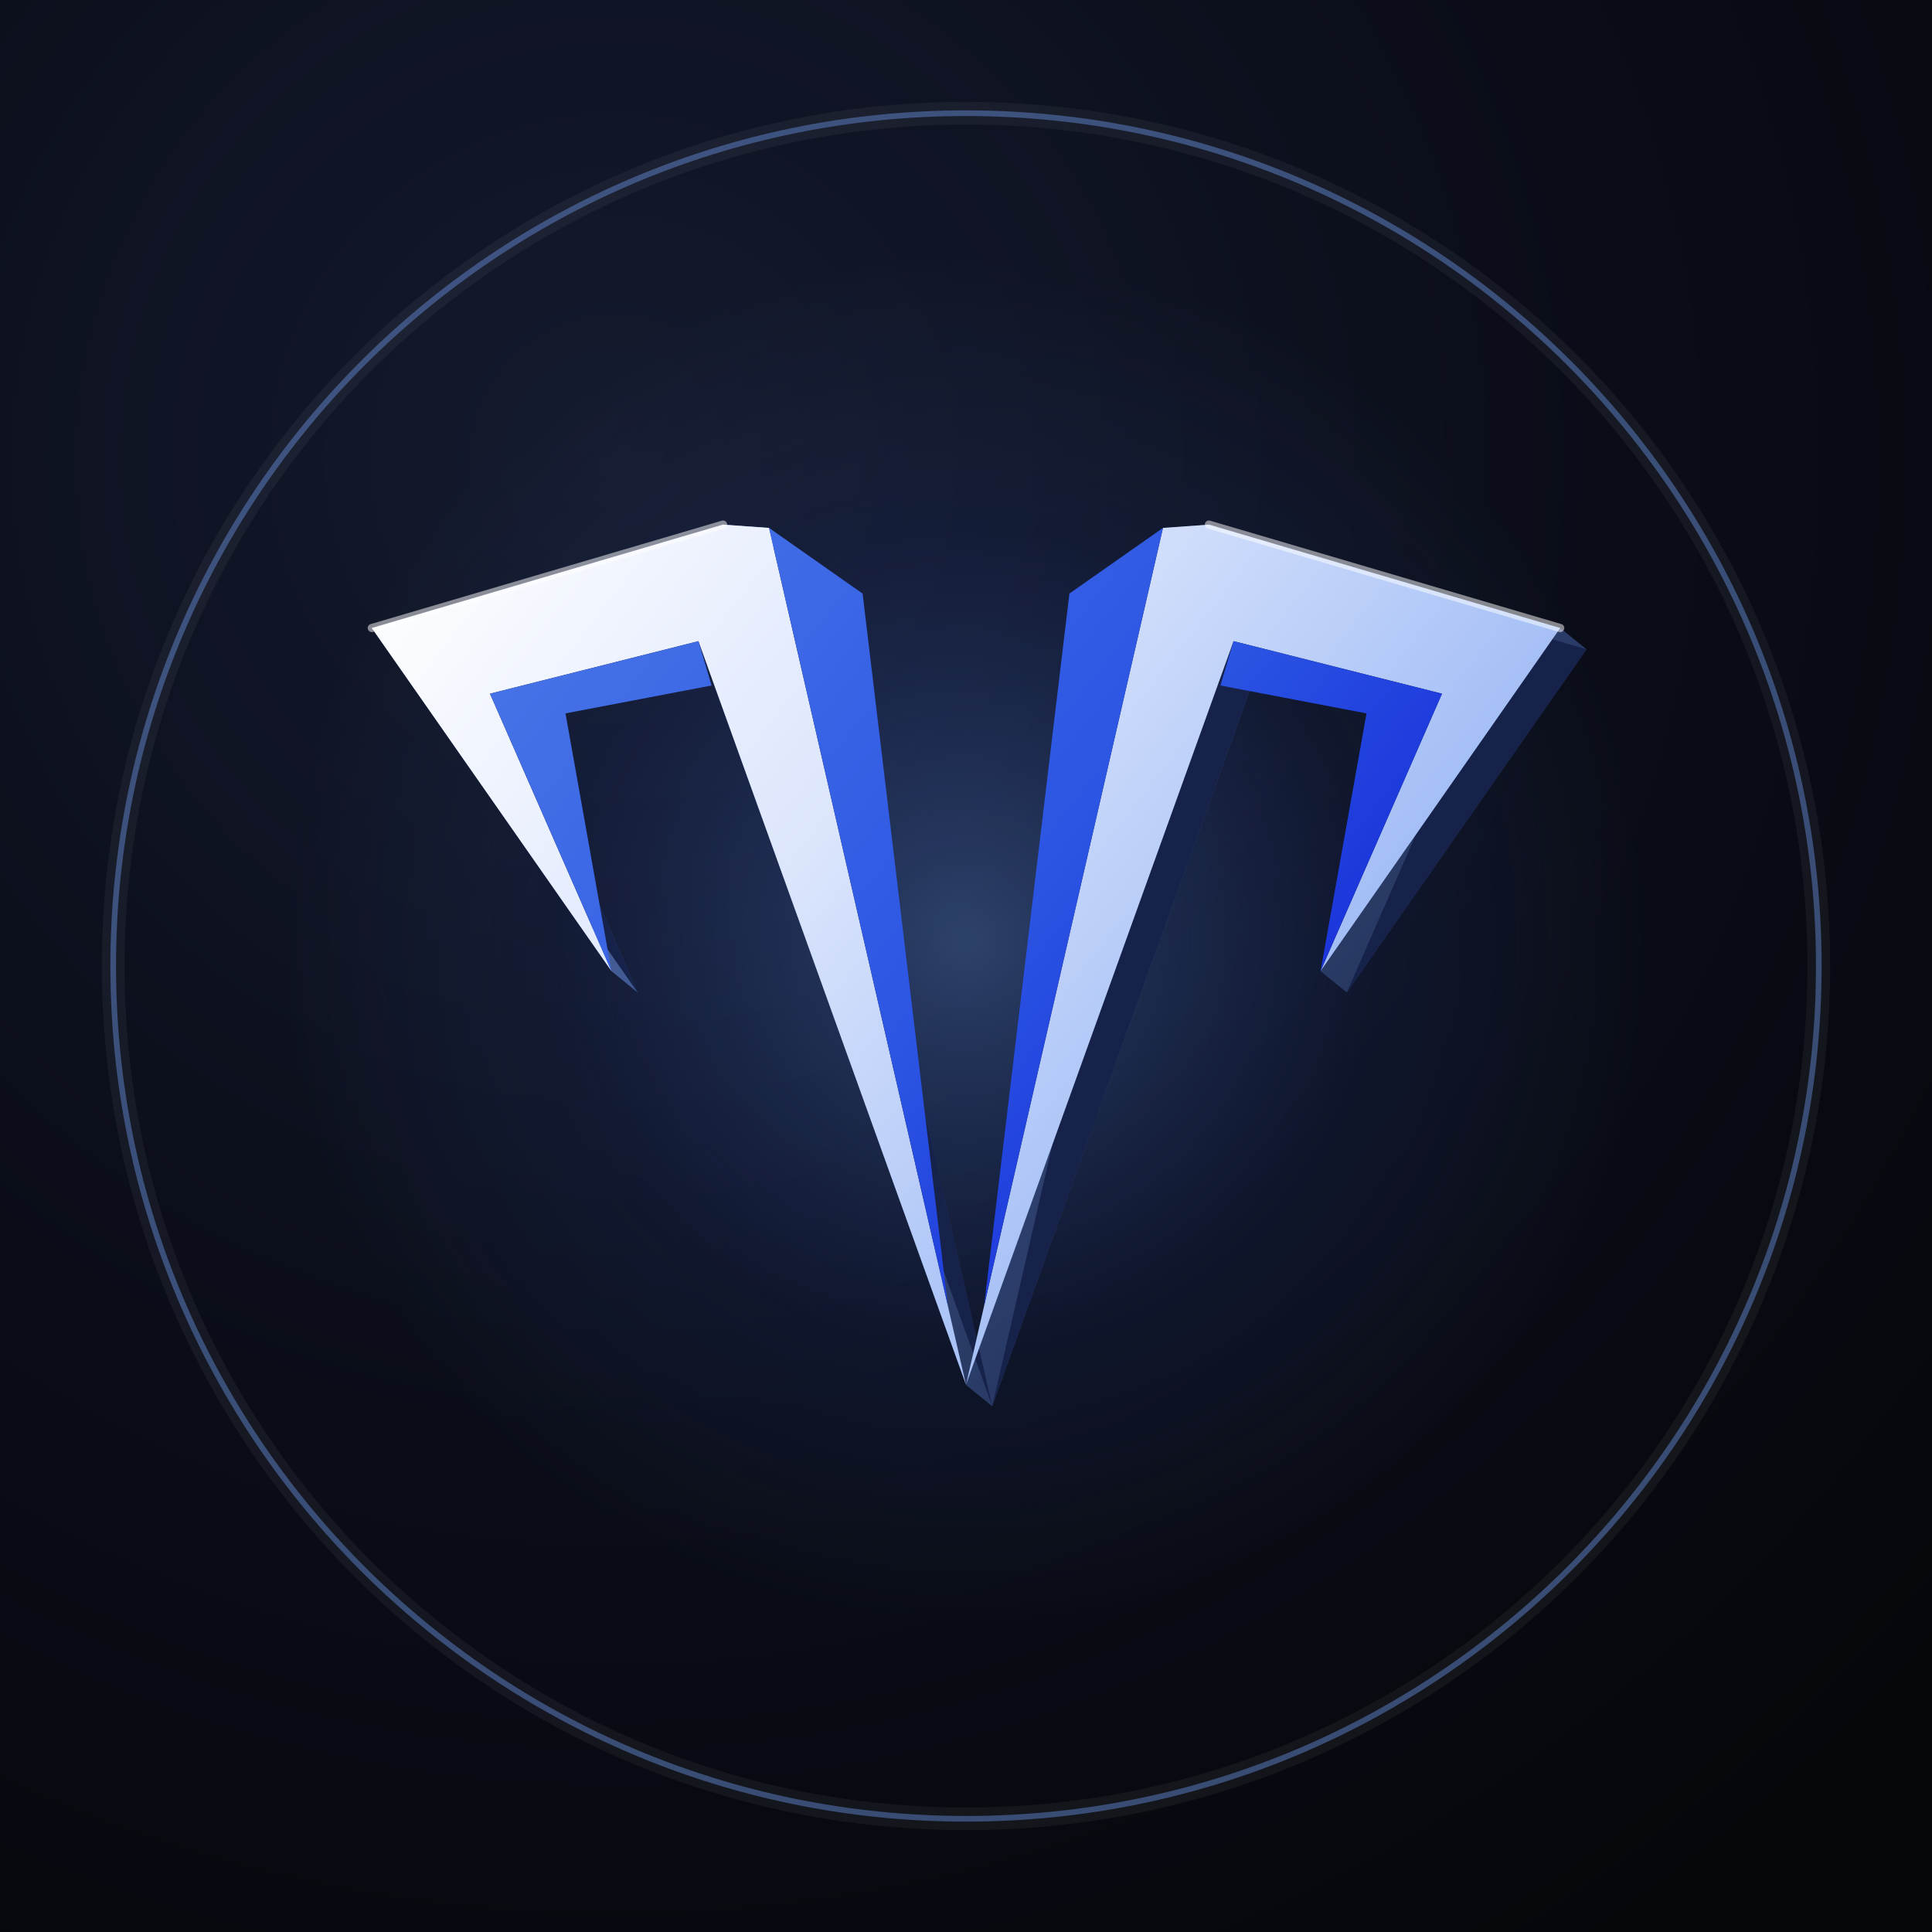
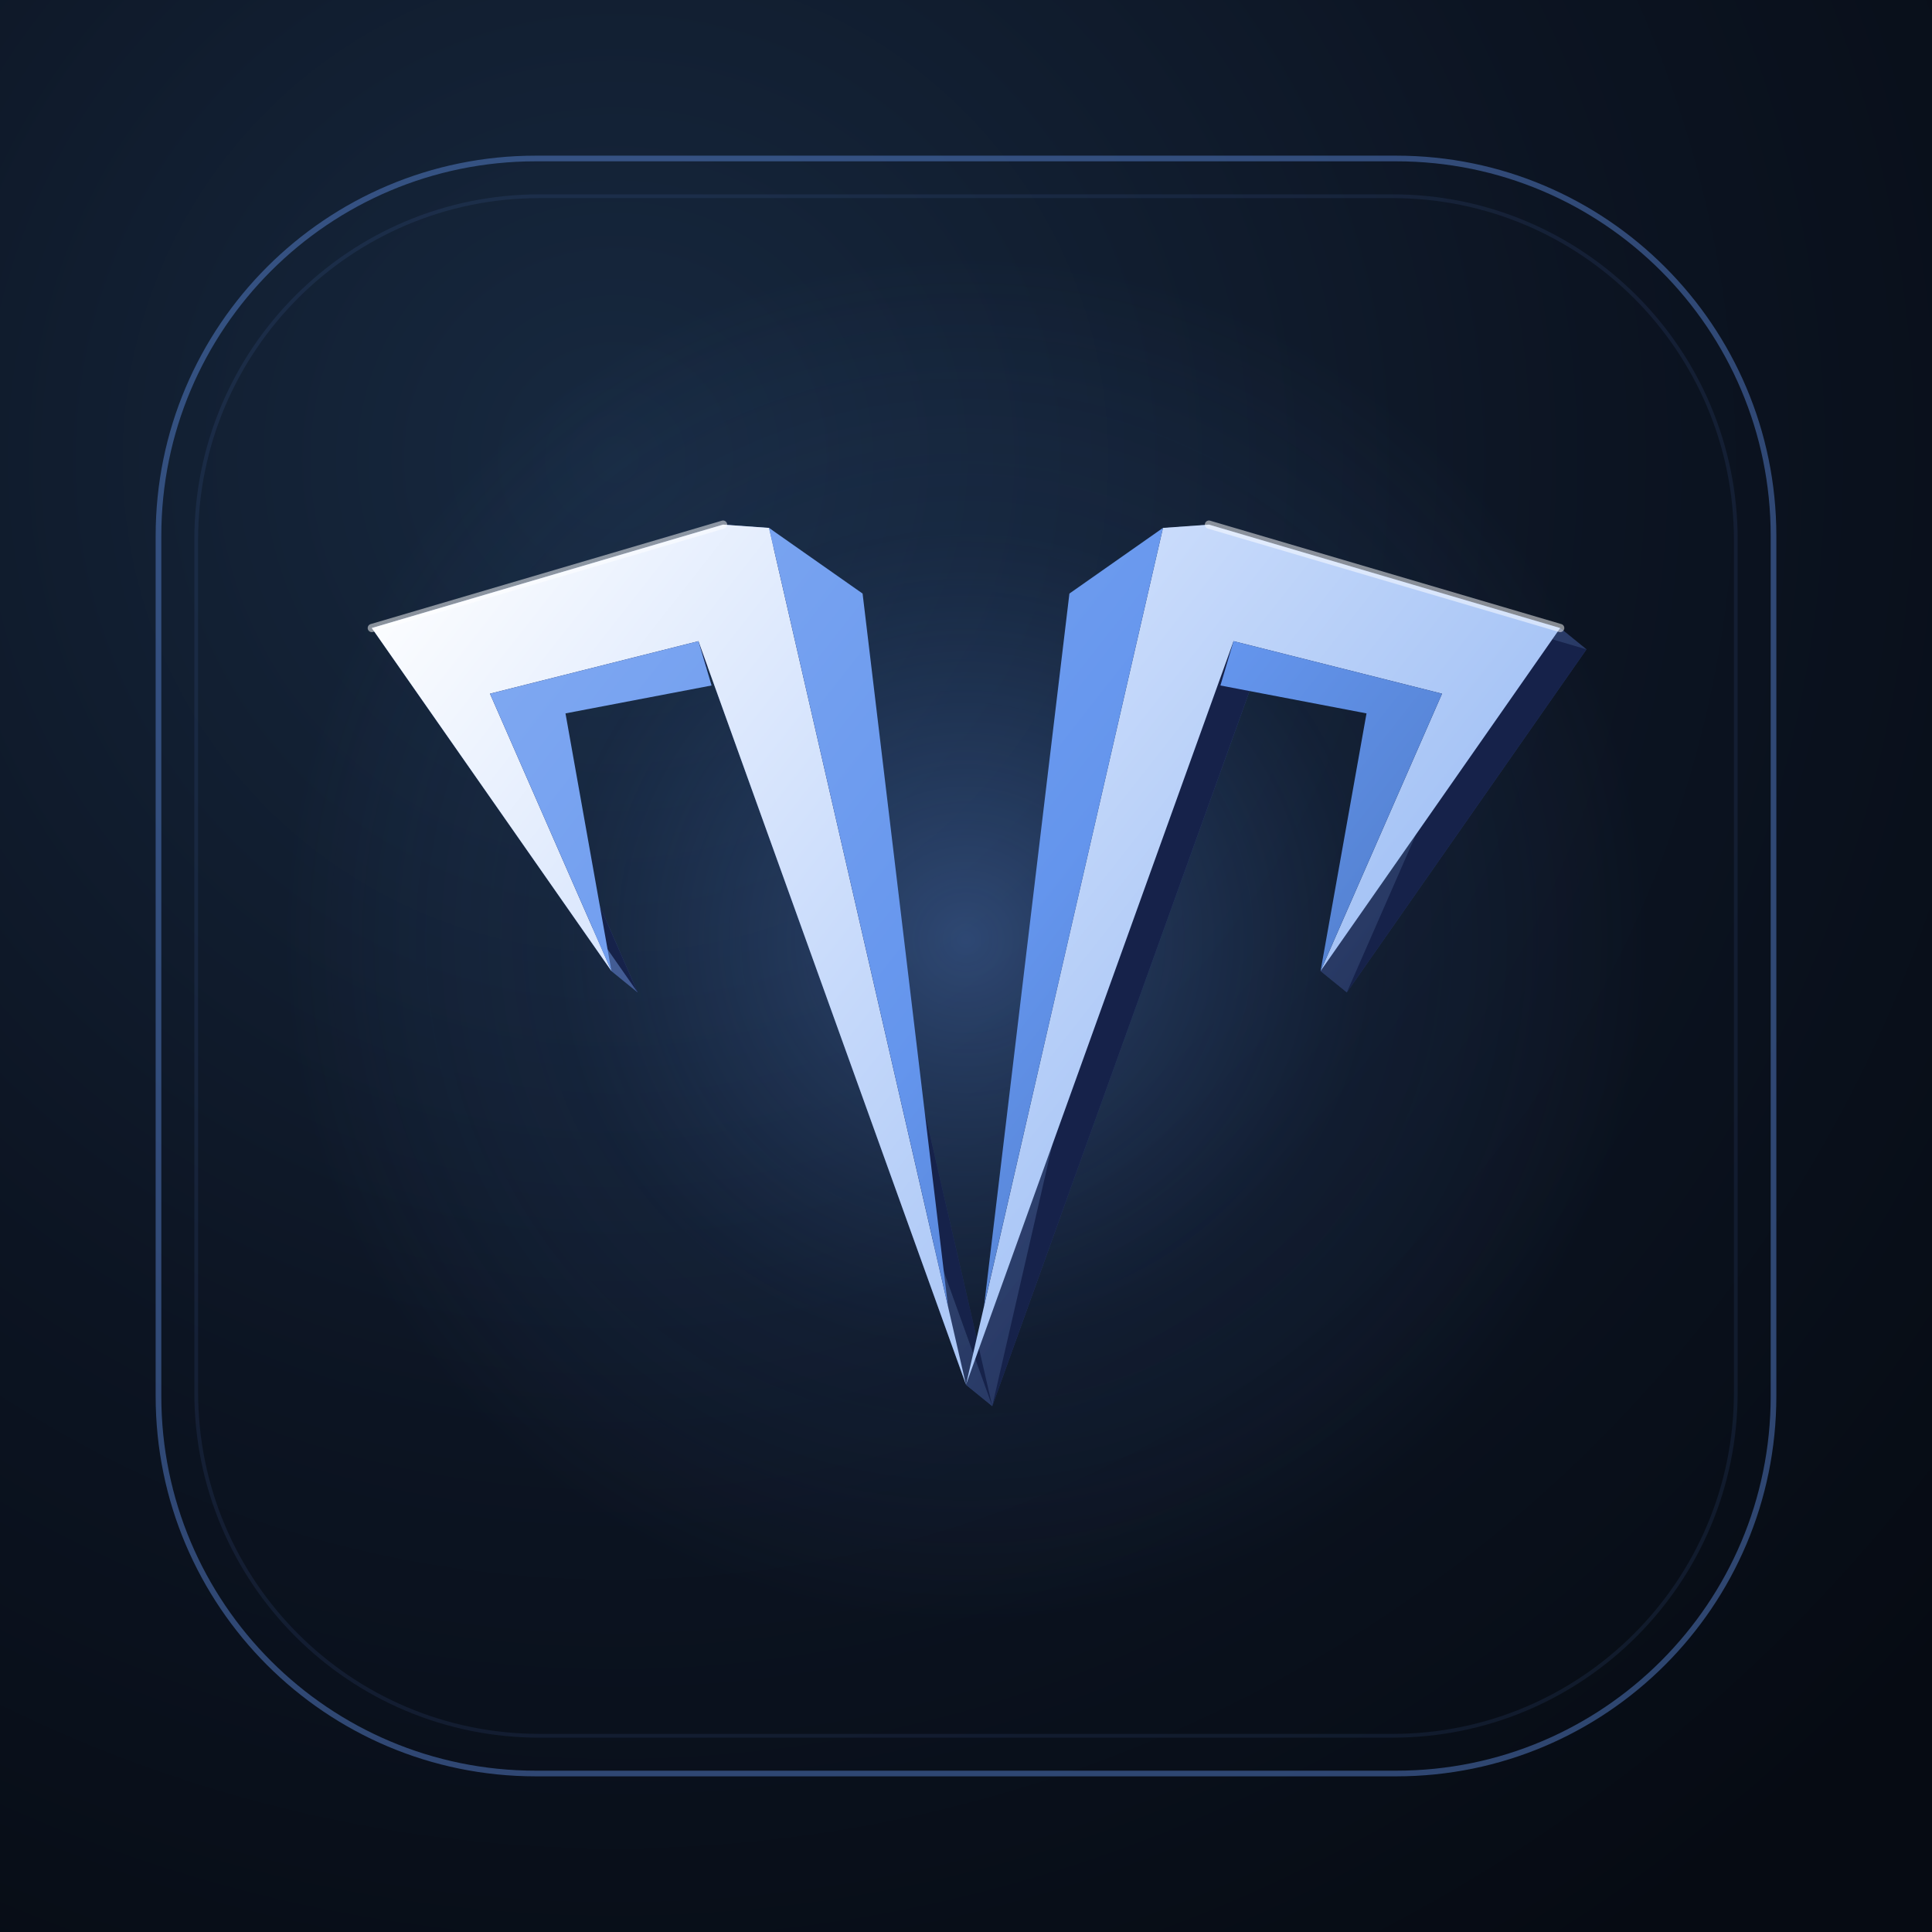
<svg xmlns="http://www.w3.org/2000/svg" viewBox="0 0 1024 1024" width="1024" height="1024" role="img" aria-label="Neovanguard">
  <defs>
    <radialGradient id="p-campo" cx="0.32" cy="0.24" r="0.92">
-       <stop offset="0" stop-color="#141a2e" />
-       <stop offset="0.55" stop-color="#0a0d18" />
-       <stop offset="1" stop-color="#06070b" />
+       <stop offset="0" stop-color="#172940" />
+       <stop offset="0.55" stop-color="#0c1422" />
+       <stop offset="1" stop-color="#060b13" />
    </radialGradient>
    <radialGradient id="p-halo" cx="0.5" cy="0.5" r="0.5">
      <stop offset="0" stop-color="#6495ED" stop-opacity="0.36" />
-       <stop offset="0.6" stop-color="#3559c9" stop-opacity="0.1" />
+       <stop offset="0.6" stop-color="#3d65a8" stop-opacity="0.1" />
      <stop offset="1" stop-color="#6495ED" stop-opacity="0" />
    </radialGradient>
    <linearGradient id="p-lamina" gradientUnits="userSpaceOnUse" x1="300" y1="300" x2="1000" y2="850">
      <stop offset="0" stop-color="#ffffff" />
-       <stop offset="0.36" stop-color="#dbe5fc" />
-       <stop offset="0.72" stop-color="#9dbaf5" />
+       <stop offset="0.36" stop-color="#d0e0fc" />
+       <stop offset="0.72" stop-color="#a2c1f5" />
      <stop offset="1" stop-color="#6495ED" />
    </linearGradient>
    <linearGradient id="p-esmalte" gradientUnits="userSpaceOnUse" x1="300" y1="300" x2="1000" y2="850">
-       <stop offset="0" stop-color="#4f7ce8" />
-       <stop offset="0.5" stop-color="#2b54e3" />
-       <stop offset="1" stop-color="#0000CD" />
+       <stop offset="0" stop-color="#86adf3" />
+       <stop offset="0.5" stop-color="#6495ED" />
+       <stop offset="1" stop-color="#3d65a8" />
    </linearGradient>
    <linearGradient id="p-parede" gradientUnits="userSpaceOnUse" x1="300" y1="300" x2="1000" y2="850">
      <stop offset="0" stop-color="#5f80c9" />
      <stop offset="1" stop-color="#101a38" />
    </linearGradient>
  </defs>
  <rect width="1024" height="1024" fill="url(#p-campo)" />
  <circle cx="512" cy="498" r="360" fill="url(#p-halo)" />
-   <circle cx="512" cy="512" r="452" fill="none" stroke="#6495ED" stroke-opacity="0.42" stroke-width="3" />
-   <circle cx="512" cy="512" r="452" fill="none" stroke="#ffffff" stroke-opacity="0.05" stroke-width="12" />
+   <rect x="84" y="84" width="856" height="856" rx="200" fill="none" stroke="#6495ED" stroke-opacity="0.42" stroke-width="3" />
+   <rect x="104" y="104" width="816" height="816" rx="182" fill="none" stroke="#6495ED" stroke-opacity="0.10" stroke-width="2" />
  <g transform="translate(512,506) scale(0.87) translate(-640,-568)">
    <g fill="url(#p-parede)">
      <path d="M492 306 L278 369 L294 382 L508 319 Z" opacity="0.98" />
      <path d="M278 369 L424 578 L440 591 L294 382 Z" opacity="0.73" />
      <path d="M424 578 L350 409 L366 422 L440 591 Z" opacity="0.66" />
      <path d="M350 409 L477 377 L493 390 L366 422 Z" opacity="0.47" />
      <path d="M477 377 L640 830 L656 843 L493 390 Z" opacity="0.81" />
      <path d="M640 830 L520 308 L536 321 L656 843 Z" opacity="0.61" />
      <path d="M520 308 L492 306 L508 319 L536 321 Z" opacity="0.93" />
      <path d="M788 306 L1002 369 L1018 382 L804 319 Z" opacity="0.56" />
      <path d="M1002 369 L856 578 L872 591 L1018 382 Z" opacity="0.99" />
      <path d="M856 578 L930 409 L946 422 L872 591 Z" opacity="0.49" />
      <path d="M930 409 L803 377 L819 390 L946 422 Z" opacity="0.90" />
      <path d="M803 377 L640 830 L656 843 L819 390 Z" opacity="0.95" />
      <path d="M640 830 L760 308 L776 321 L656 843 Z" opacity="0.51" />
      <path d="M760 308 L788 306 L804 319 L776 321 Z" opacity="0.49" />
    </g>
    <g fill="#16224a">
      <path d="M508 319 L294 382 L440 591 L366 422 L493 390 L656 843 L536 321 Z" />
      <path d="M804 319 L1018 382 L872 591 L946 422 L819 390 L656 843 L776 321 Z" />
    </g>
    <g fill="url(#p-lamina)">
      <path d="M492 306 L278 369 L424 578 L350 409 L477 377 L640 830 L520 308 Z" />
      <path d="M788 306 L1002 369 L856 578 L930 409 L803 377 L640 830 L760 308 Z" />
    </g>
    <g fill="url(#p-esmalte)">
      <path d="M520 308 L577 348 L629 782 Z" />
      <path d="M760 308 L703 348 L651 782 Z" />
      <path d="M477 377 L350 409 L424 578 L396 421 L485 404 Z" />
      <path d="M803 377 L930 409 L856 578 L884 421 L795 404 Z" />
    </g>
    <g stroke="#ffffff" stroke-opacity="0.5" stroke-width="5" fill="none" stroke-linecap="round">
      <path d="M492 306 L278 369" />
      <path d="M788 306 L1002 369" />
    </g>
  </g>
</svg>
